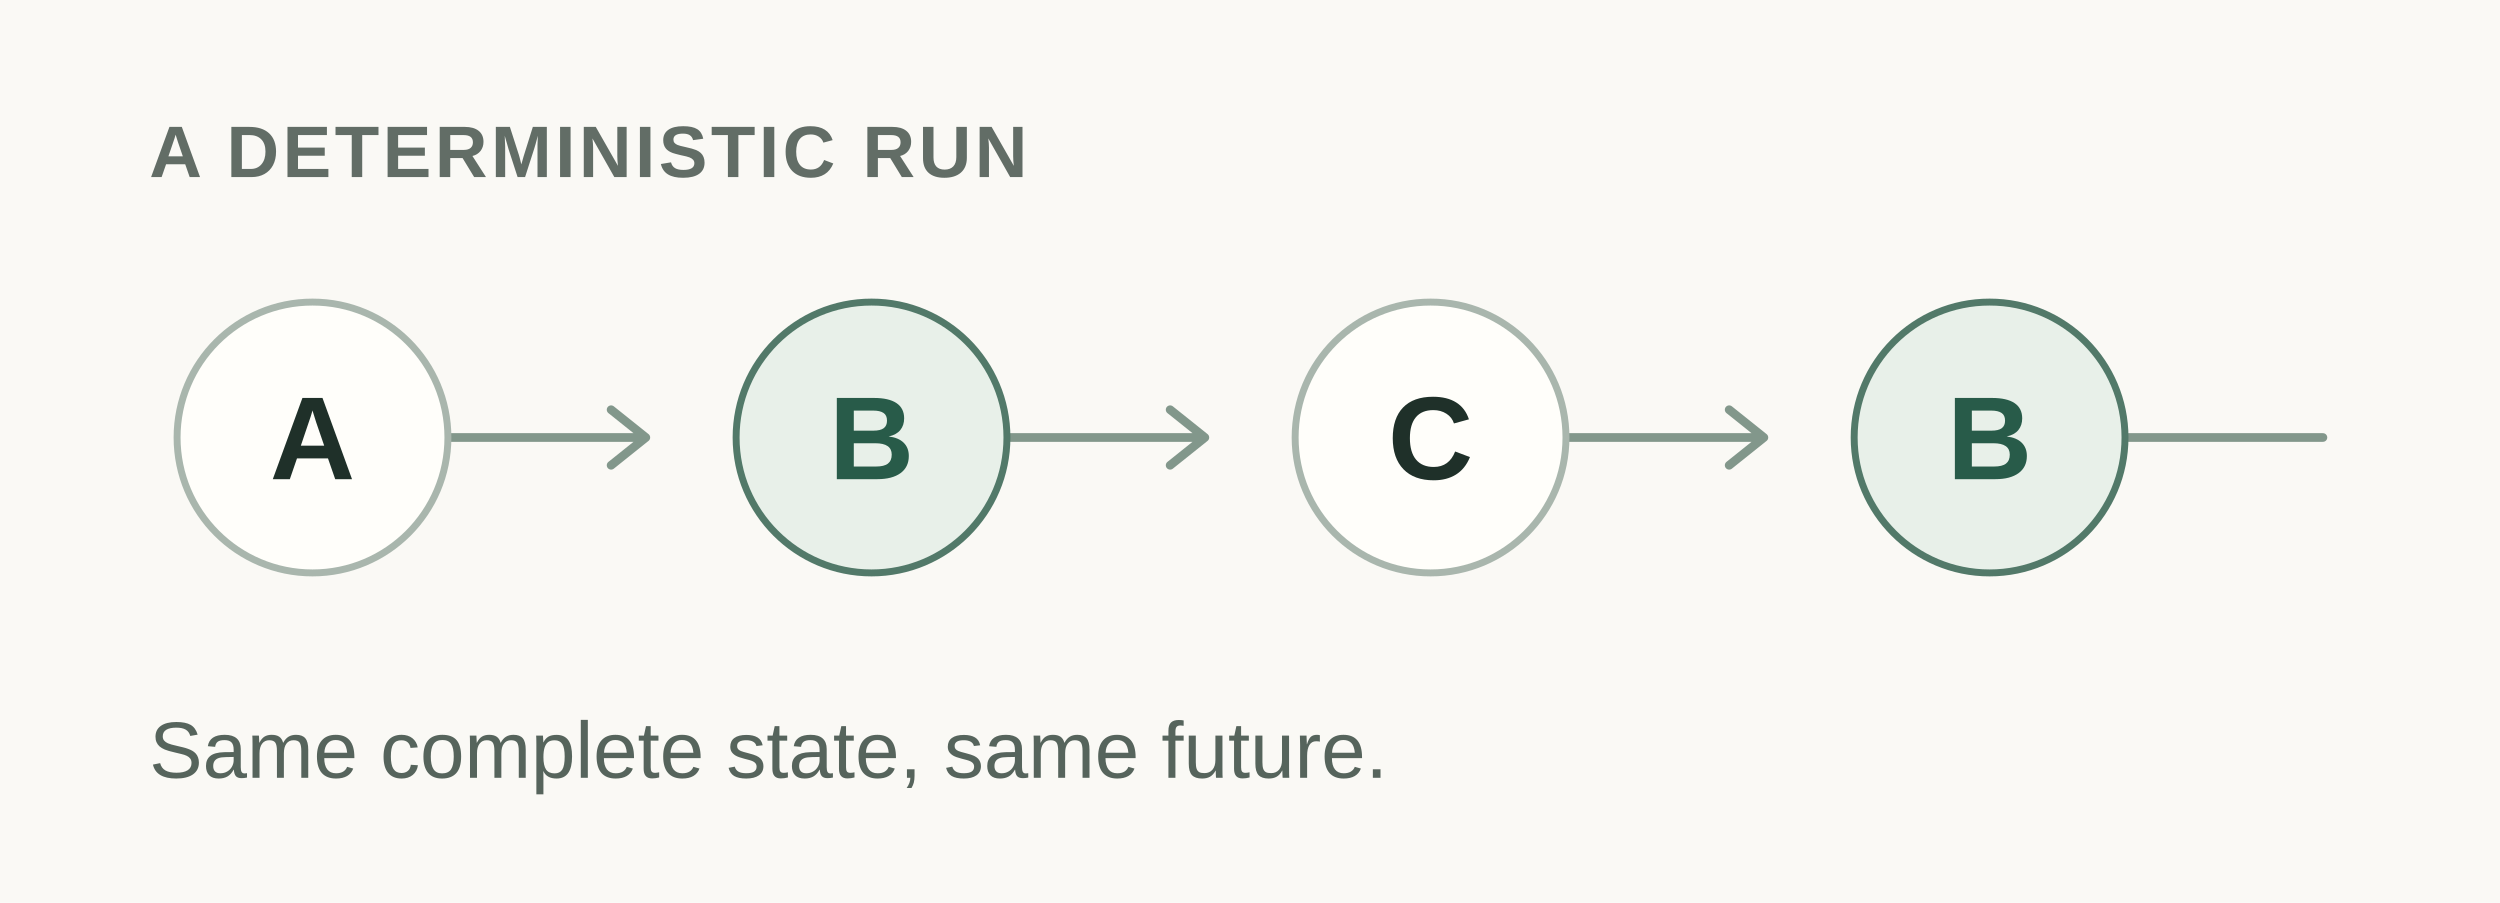
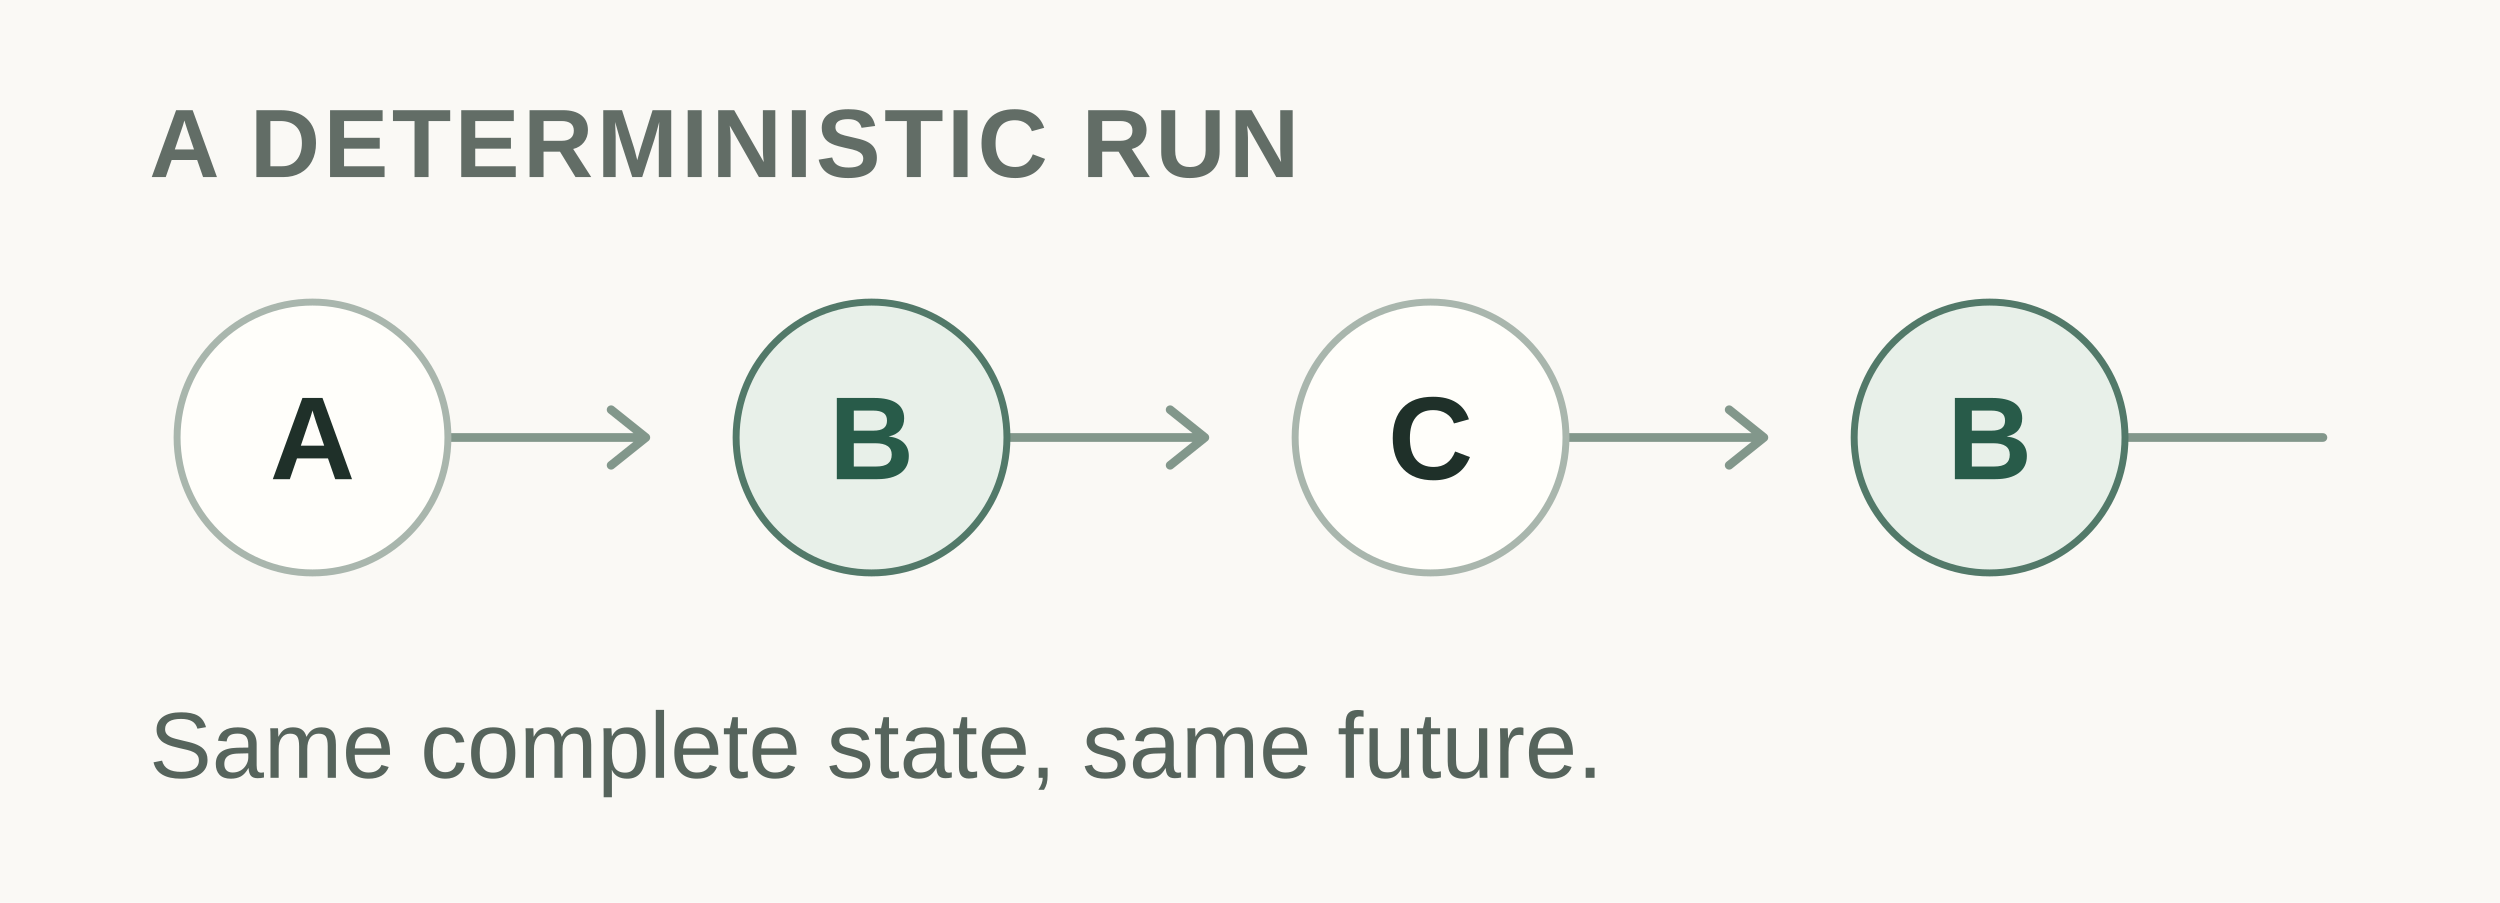
<svg xmlns="http://www.w3.org/2000/svg" width="720" height="260" viewBox="0 0 720 260" role="img" aria-labelledby="title desc">
  <rect width="720" height="260" fill="#faf9f5" />
  <g font-family="Arial, Helvetica, sans-serif">
-     <text x="43" y="51" fill="#626d66" font-size="21" font-weight="700" letter-spacing="1">A DETERMINISTIC RUN</text>
+     <text x="43" y="51" fill="#626d66" font-size="28" font-weight="700" letter-spacing="1">A DETERMINISTIC RUN</text>
    <path d="M129 126h57m-10-8 10 8-10 8M290 126h57m-10-8 10 8-10 8M451 126h57m-10-8 10 8-10 8M612 126h57" fill="none" stroke="#82978b" stroke-width="2.5" stroke-linecap="round" stroke-linejoin="round" />
    <circle cx="90" cy="126" r="39" fill="#fffefa" stroke="#a9b6ad" stroke-width="2" />
    <circle cx="251" cy="126" r="39" fill="#e8f0e9" stroke="#527969" stroke-width="2" />
    <circle cx="412" cy="126" r="39" fill="#fffefa" stroke="#a9b6ad" stroke-width="2" />
    <circle cx="573" cy="126" r="39" fill="#e8f0e9" stroke="#527969" stroke-width="2" />
    <text x="90" y="138" text-anchor="middle" fill="#1f3029" font-size="34" font-weight="700">A</text>
    <text x="251" y="138" text-anchor="middle" fill="#285b49" font-size="34" font-weight="700">B</text>
    <text x="412" y="138" text-anchor="middle" fill="#1f3029" font-size="34" font-weight="700">C</text>
    <text x="573" y="138" text-anchor="middle" fill="#285b49" font-size="34" font-weight="700">B</text>
-     <text x="43" y="224" fill="#56645c" font-size="23">Same complete state, same future.</text>
+     <text x="43" y="224" fill="#56645c" font-size="27">Same complete state, same future.</text>
  </g>
</svg>
